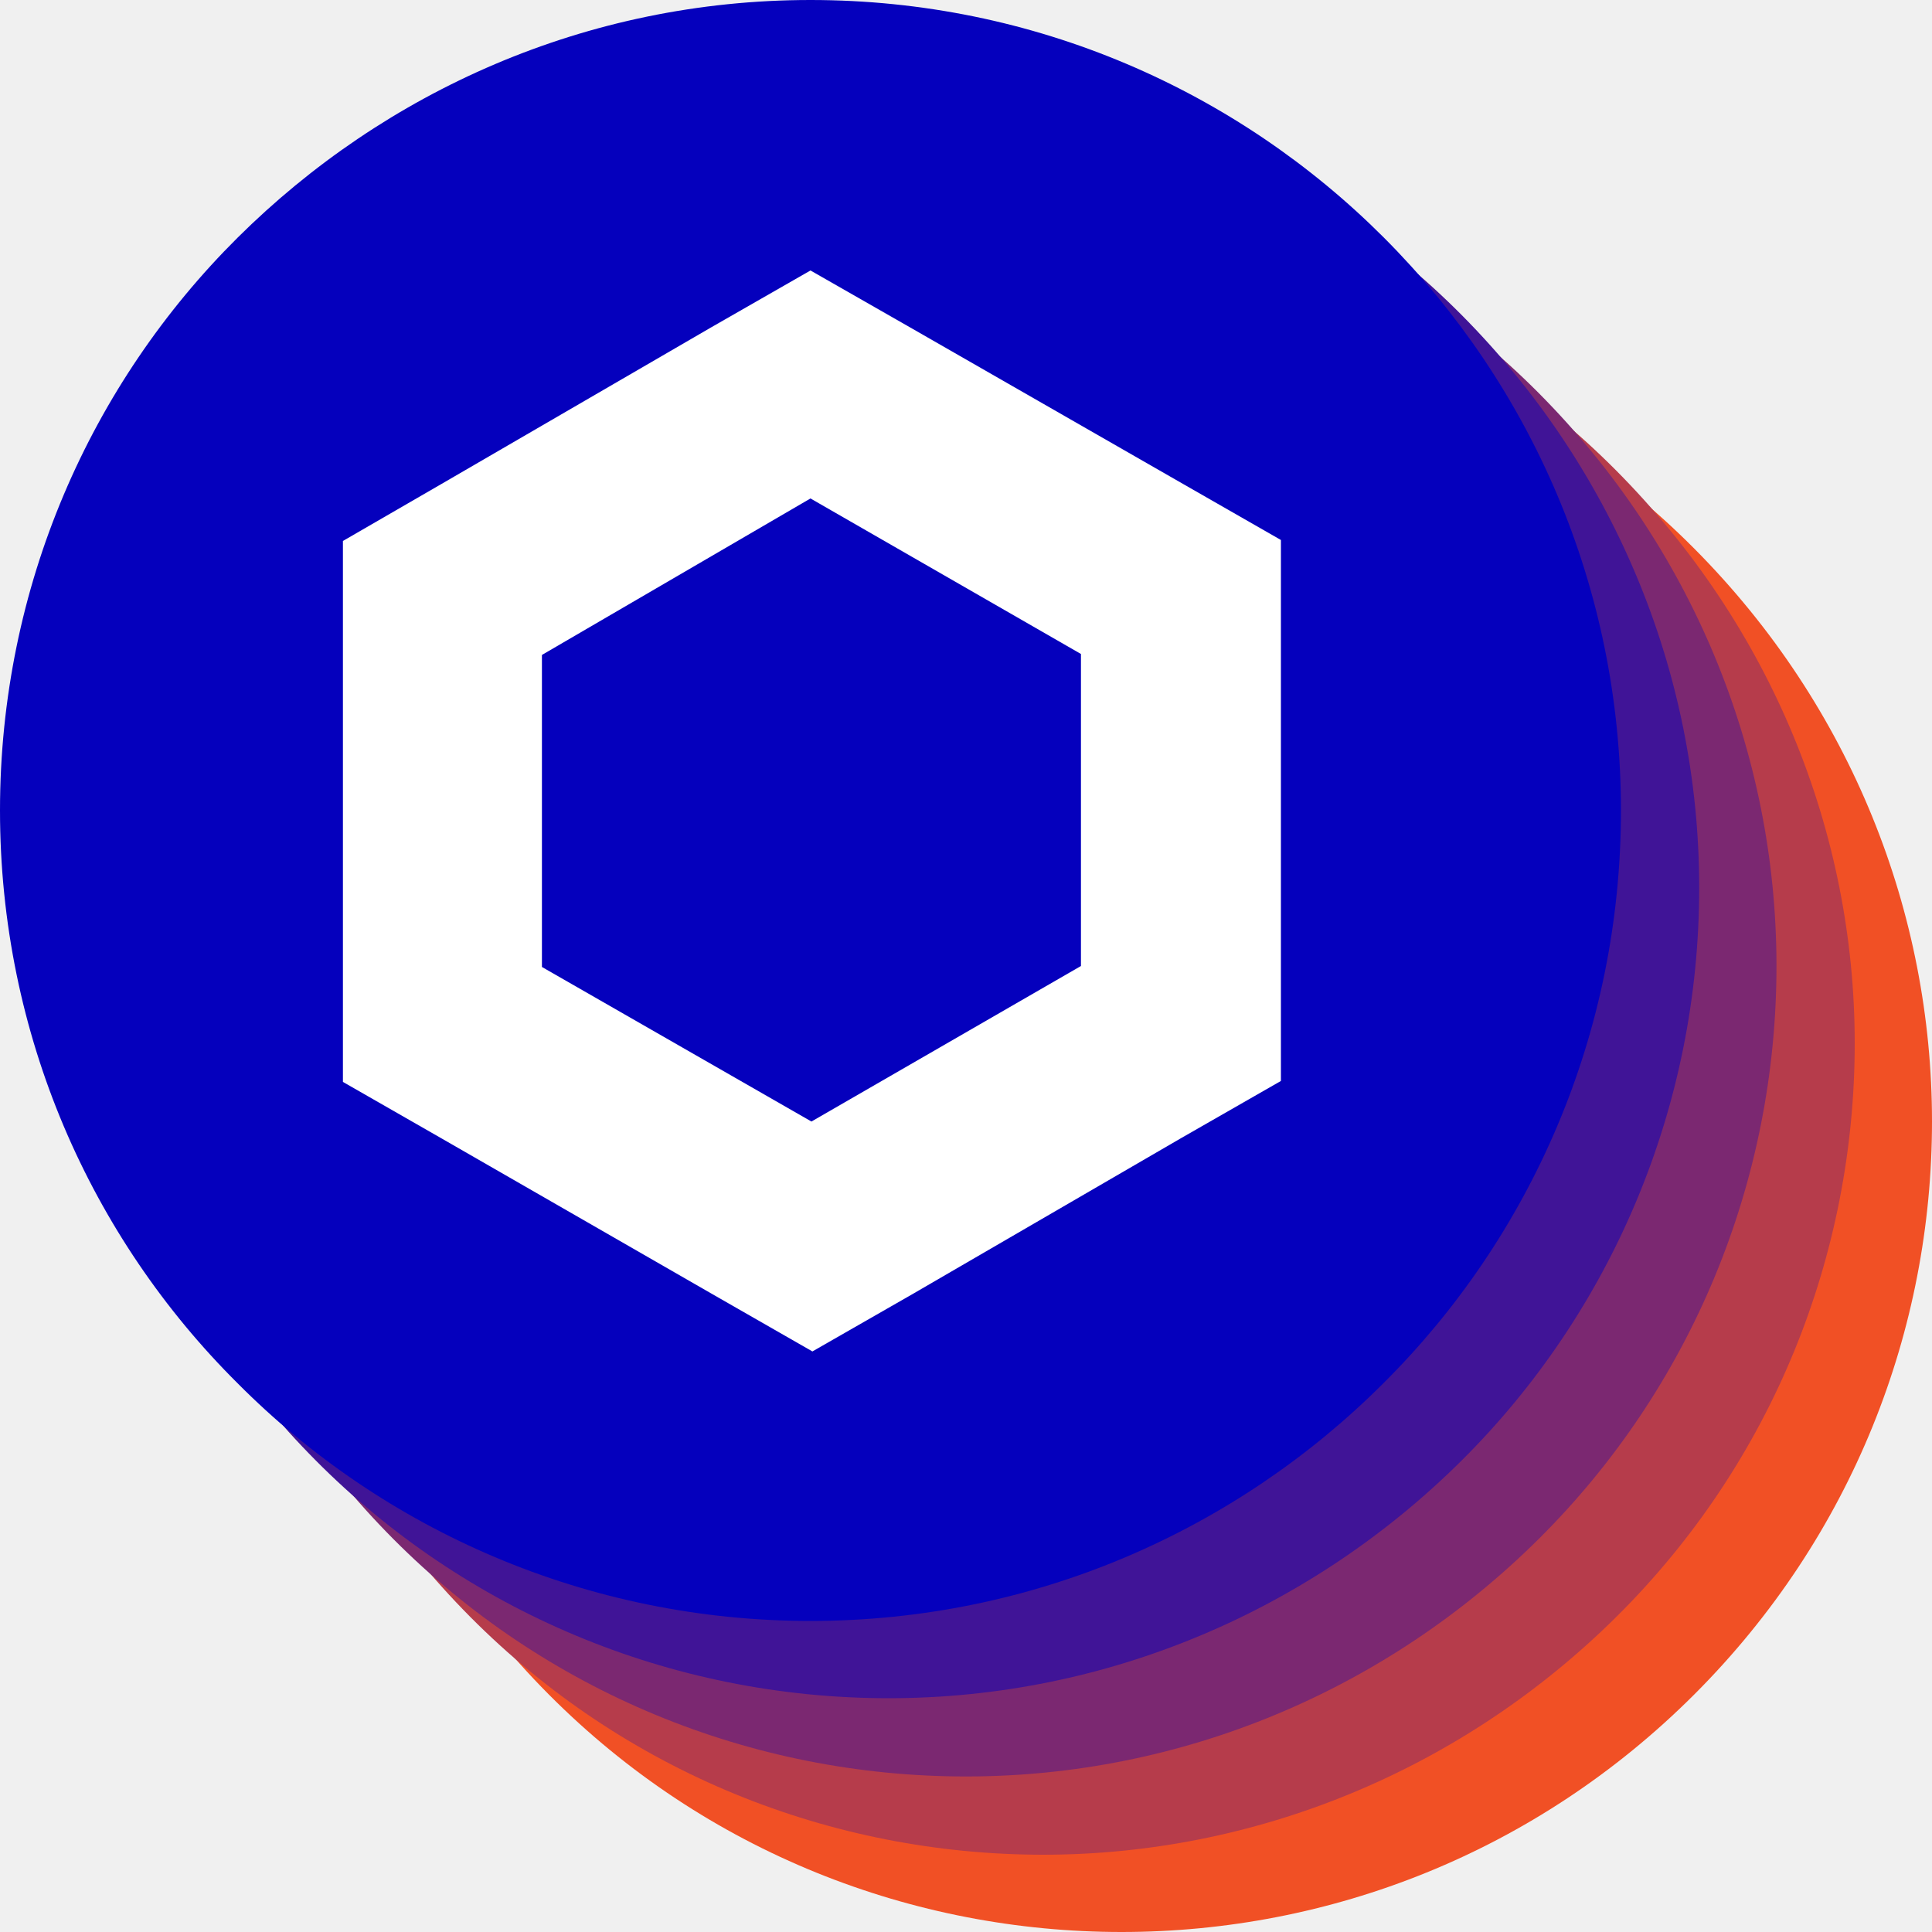
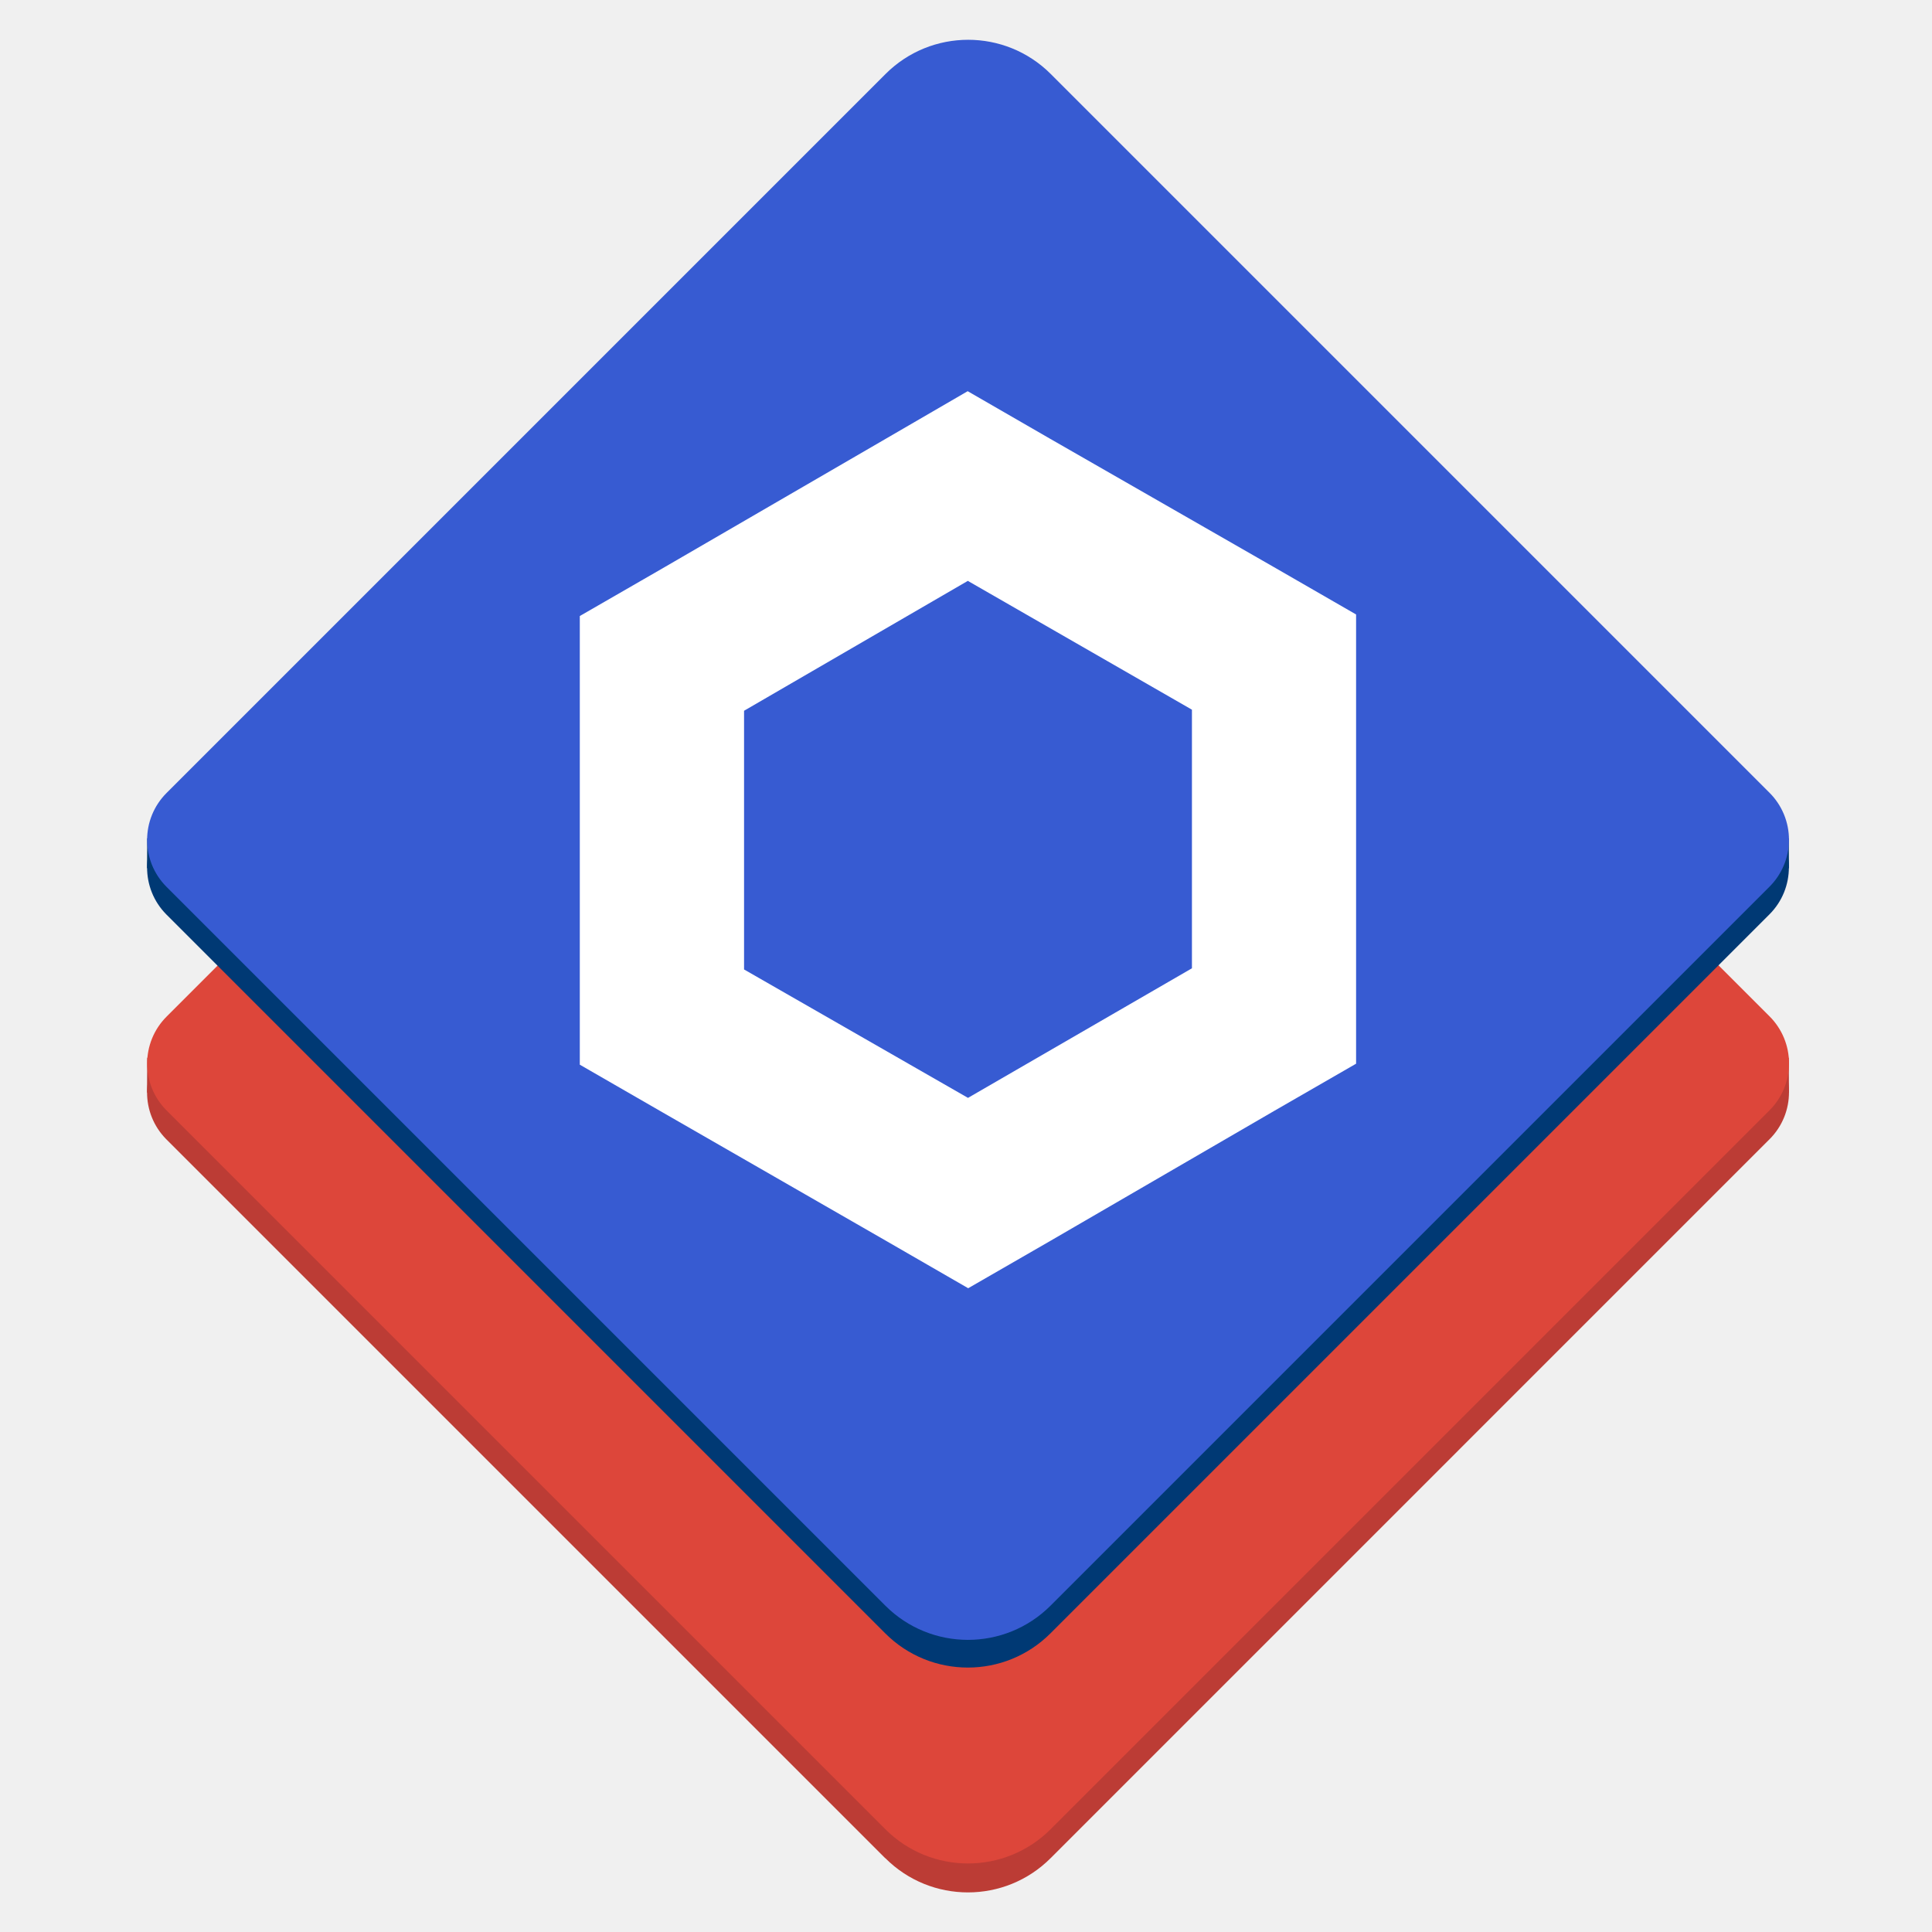
- <svg xmlns="http://www.w3.org/2000/svg" version="1.1" id="Layer_1" x="0px" y="0px" viewBox="0 0 200 200" style="enable-background:new 0 0 200 200;" xml:space="preserve">
-   <style type="text/css">
- 	.st0{fill:#F15025;}
- 	.st1{fill:#B63C4B;}
- 	.st2{fill:#7B2871;}
- 	.st3{fill:#401497;}
- 	.st4{fill:#0500BD;}
- 	.st5{fill:#FFFFFF;}
- </style>
-   <g id="Layer_1_00000052105652604328445820000011096749097525517729_">
- </g>
-   <g id="Isolation_Mode">
-     <g>
-       <g>
-         <path class="st0" d="M175.4,175.4C159,191.8,137.6,200,116.1,200s-43-8.2-59.3-24.6s-24.6-37.9-24.6-59.3s8.2-43,24.6-59.3     s37.9-24.6,59.3-24.6s43,8.2,59.3,24.6S200,94.6,200,116.1S191.8,159,175.4,175.4z" />
-         <path class="st1" d="M48.7,48.7C64.8,32.6,86.1,24.1,108,24.1s43.3,8.5,59.3,24.6S192,86.1,192,108s-8.5,43.3-24.6,59.3     S129.9,192,108,192s-43.3-8.5-59.3-24.6S24.1,129.9,24.1,108S32.6,64.8,48.7,48.7z" />
-         <path class="st2" d="M40.7,40.7c15.8-15.8,37-24.6,59.3-24.6s43.6,8.8,59.3,24.6s24.6,37,24.6,59.3s-8.8,43.6-24.6,59.3     s-37,24.6-59.3,24.6s-43.6-8.8-59.3-24.6s-24.6-37-24.6-59.3S24.9,56.4,40.7,40.7z" />
-         <path class="st3" d="M32.6,32.6C48.1,17.1,69.2,8,92,8s43.9,9.1,59.3,24.6s24.6,36.6,24.6,59.3s-9.1,43.9-24.6,59.3     s-36.6,24.6-59.3,24.6s-43.9-9.1-59.3-24.6S8,114.7,8,92S17.1,48.1,32.6,32.6z" />
-         <path class="st4" d="M167.8,83.9c0,23.2-9.4,44.2-24.6,59.3c-15.2,15.2-36.2,24.6-59.3,24.6s-44.2-9.4-59.3-24.6     C9.4,128.1,0,107.1,0,83.9s9.4-44.2,24.6-59.3S60.7,0,83.9,0C130.3,0,167.8,37.6,167.8,83.9z" />
+ <svg xmlns="http://www.w3.org/2000/svg" viewBox="0 0 198.43 198.43">
+   <defs>
+     <style>.cls-1{fill:#bc3c35;}.cls-2{fill:#003974;}.cls-3{fill:#dd463a;}.cls-4{fill:#375bd2;}.cls-5{fill:#fff;}</style>
+   </defs>
+   <g id="Isolation_Mode" data-name="Isolation Mode">
+     <path class="cls-1" d="M49.79,50.55H154.22A6.82,6.82,0,0,1,161,57.38V161.81a12,12,0,0,1-12,12H44.61A6.82,6.82,0,0,1,37.78,167V62.56a12,12,0,0,1,12-12Z" transform="translate(90.38 261.8) rotate(-135)" />
+     <polygon class="cls-1" points="183.74 112.18 183.72 108.63 179.32 110.4 178.97 118.8 183.74 112.18" />
+     <polygon class="cls-2" points="183.74 89.13 183.72 86.08 179.32 89.38 178.97 95.61 183.74 89.13" />
+     <polygon class="cls-1" points="15.1 112.18 15.12 108.63 19.51 110.4 19.86 118.8 15.1 112.18" />
+     <polygon class="cls-2" points="15.1 89.13 15.12 86.08 19.51 89.38 19.86 95.61 15.1 89.13" />
+     <path class="cls-3" d="M49.79,47.58H154.22A6.82,6.82,0,0,1,161,54.4V158.83a12,12,0,0,1-12,12H44.61A6.82,6.82,0,0,1,37.78,164V59.58a12,12,0,0,1,12-12Z" transform="translate(92.49 256.72) rotate(-135)" />
+     <path class="cls-2" d="M49.79,27.46H154.22A6.82,6.82,0,0,1,161,34.28V138.71a12,12,0,0,1-12,12H44.61a6.82,6.82,0,0,1-6.82-6.82V39.46a12,12,0,0,1,12-12Z" transform="translate(106.71 222.38) rotate(-135)" />
+     <path class="cls-4" d="M49.79,24.62H154.22A6.82,6.82,0,0,1,161,31.44V135.87a12,12,0,0,1-12,12H44.61A6.82,6.82,0,0,1,37.78,141V36.62a12,12,0,0,1,12-12Z" transform="translate(108.72 217.52) rotate(-135)" />
+     <g id="Layer_2" data-name="Layer 2">
+       <g id="Layer_1-2" data-name="Layer 1-2">
+         <path class="cls-5" d="M99.42,59.67l23,13.22V99.45l-23,13.31-23-13.19V73l23-13.35m0-19.49L91,45.05,68,58.4l-8.45,4.87v46.08L68,114.22l23,13.22,8.44,4.87,8.45-4.87,22.94-13.32,8.45-4.87V63.11l-8.45-4.87-23-13.19-8.44-4.87Z" />
      </g>
    </g>
  </g>
-   <path class="st5" d="M83.9,51.6l28,16.1v32.3L84,116.1l-27.9-16V67.8L83.9,51.6 M83.9,28l-10.3,5.9L45.7,50.1L35.5,56v56l10.3,5.9  l28,16.1l10.3,5.9l10.3-5.9l27.9-16.2l10.3-5.9v-56l-10.3-5.9l-27.9-16L83.9,28L83.9,28z" />
</svg>
